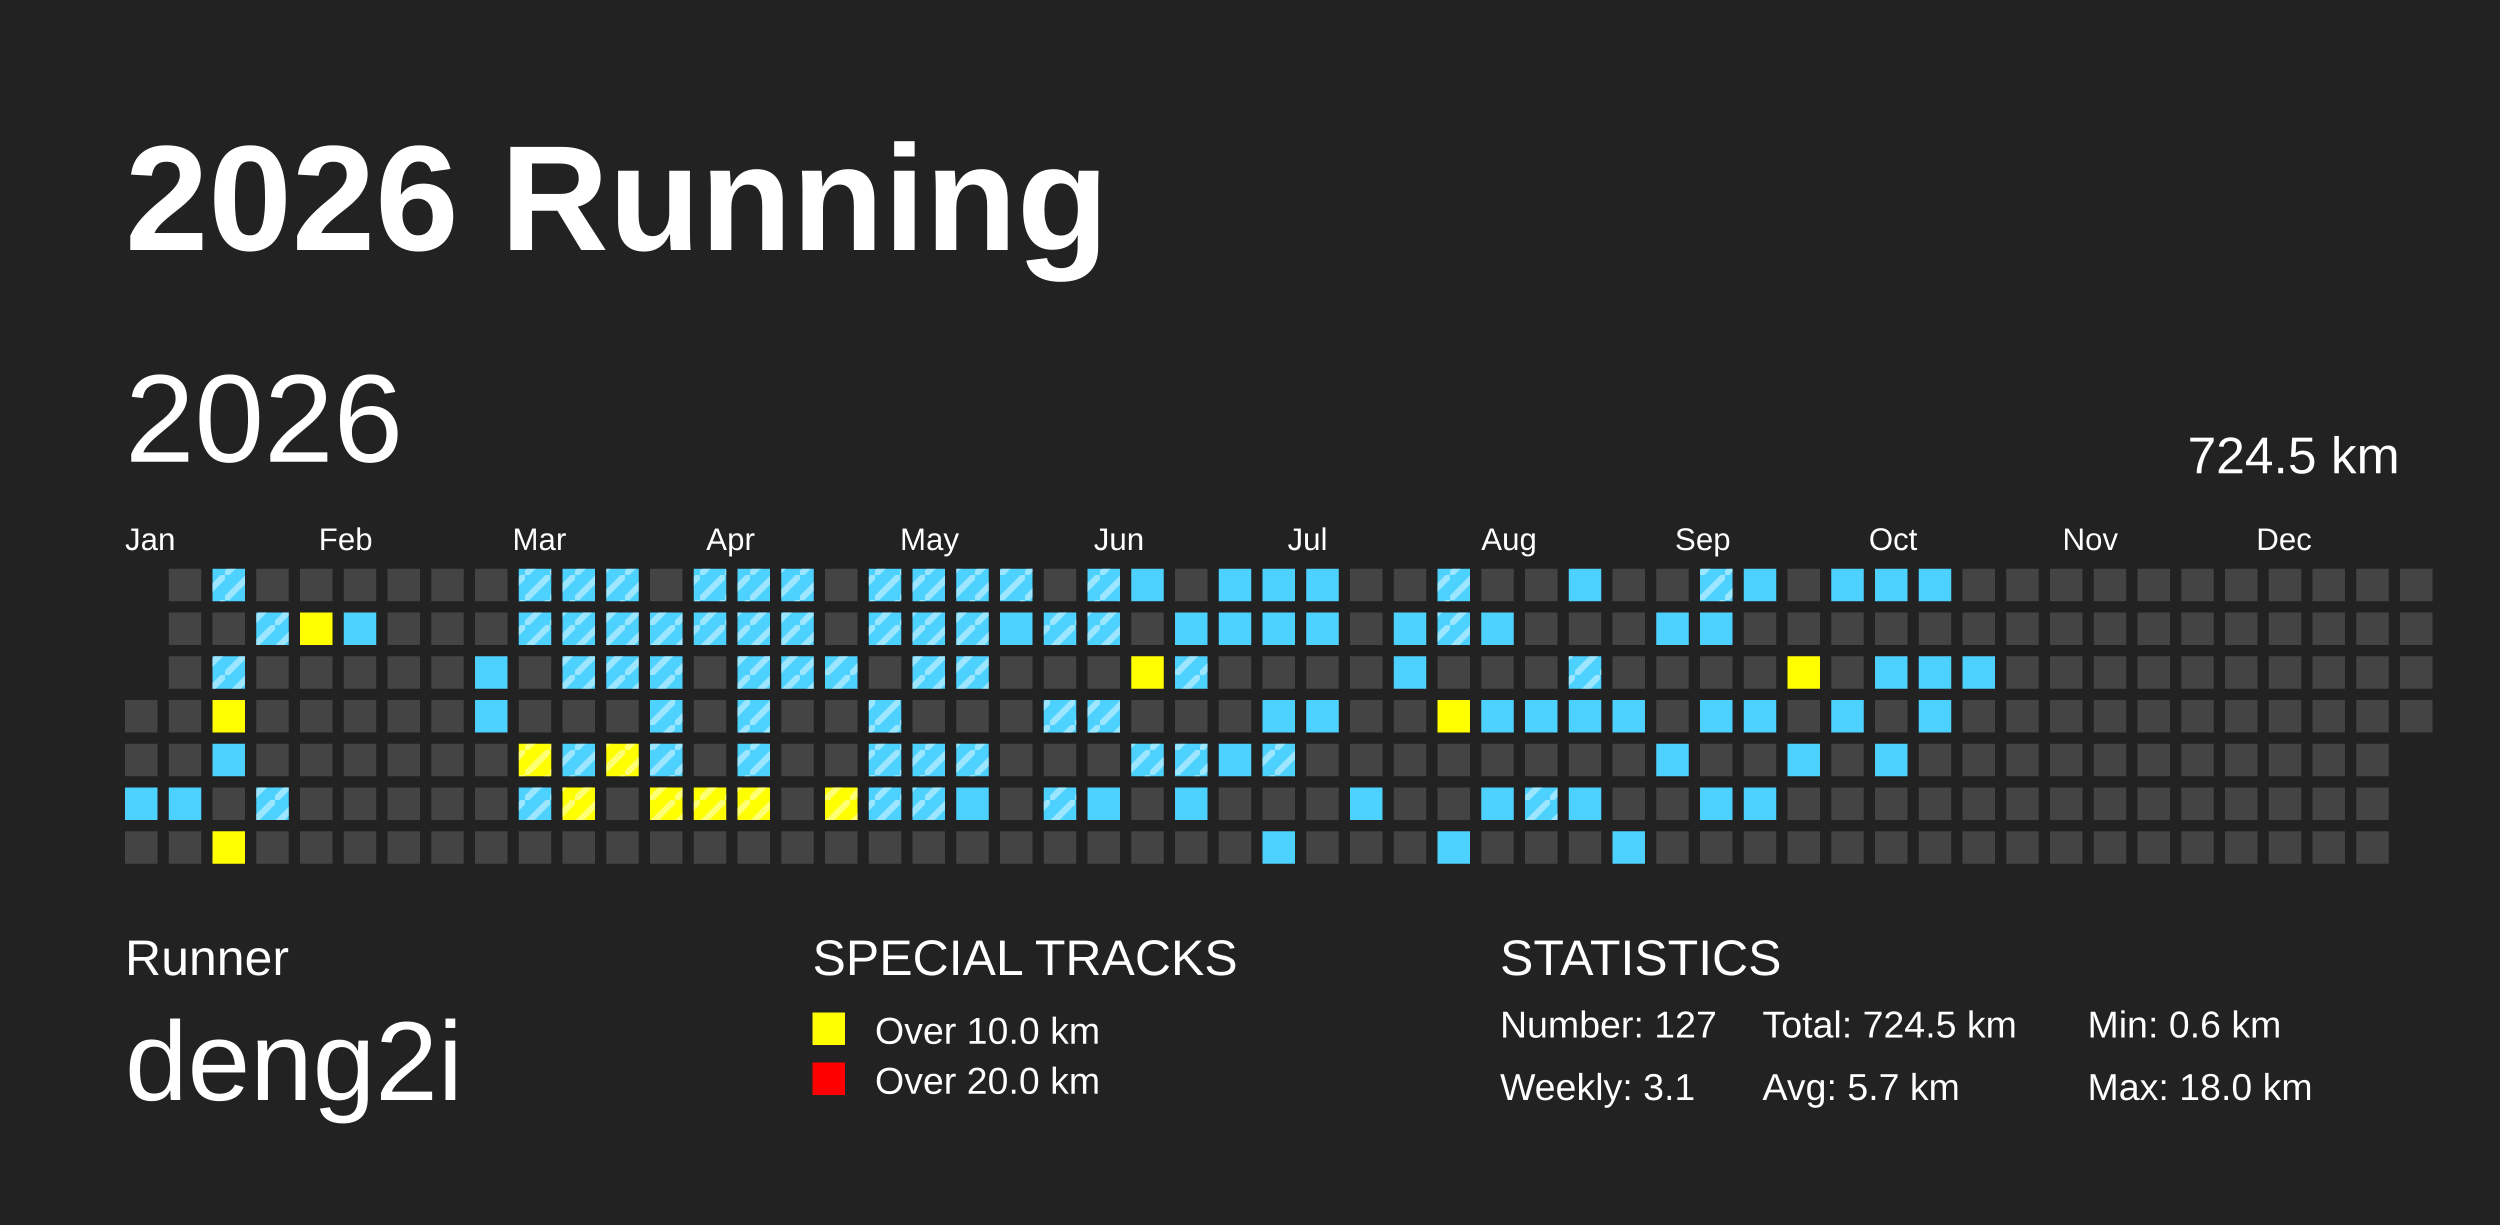
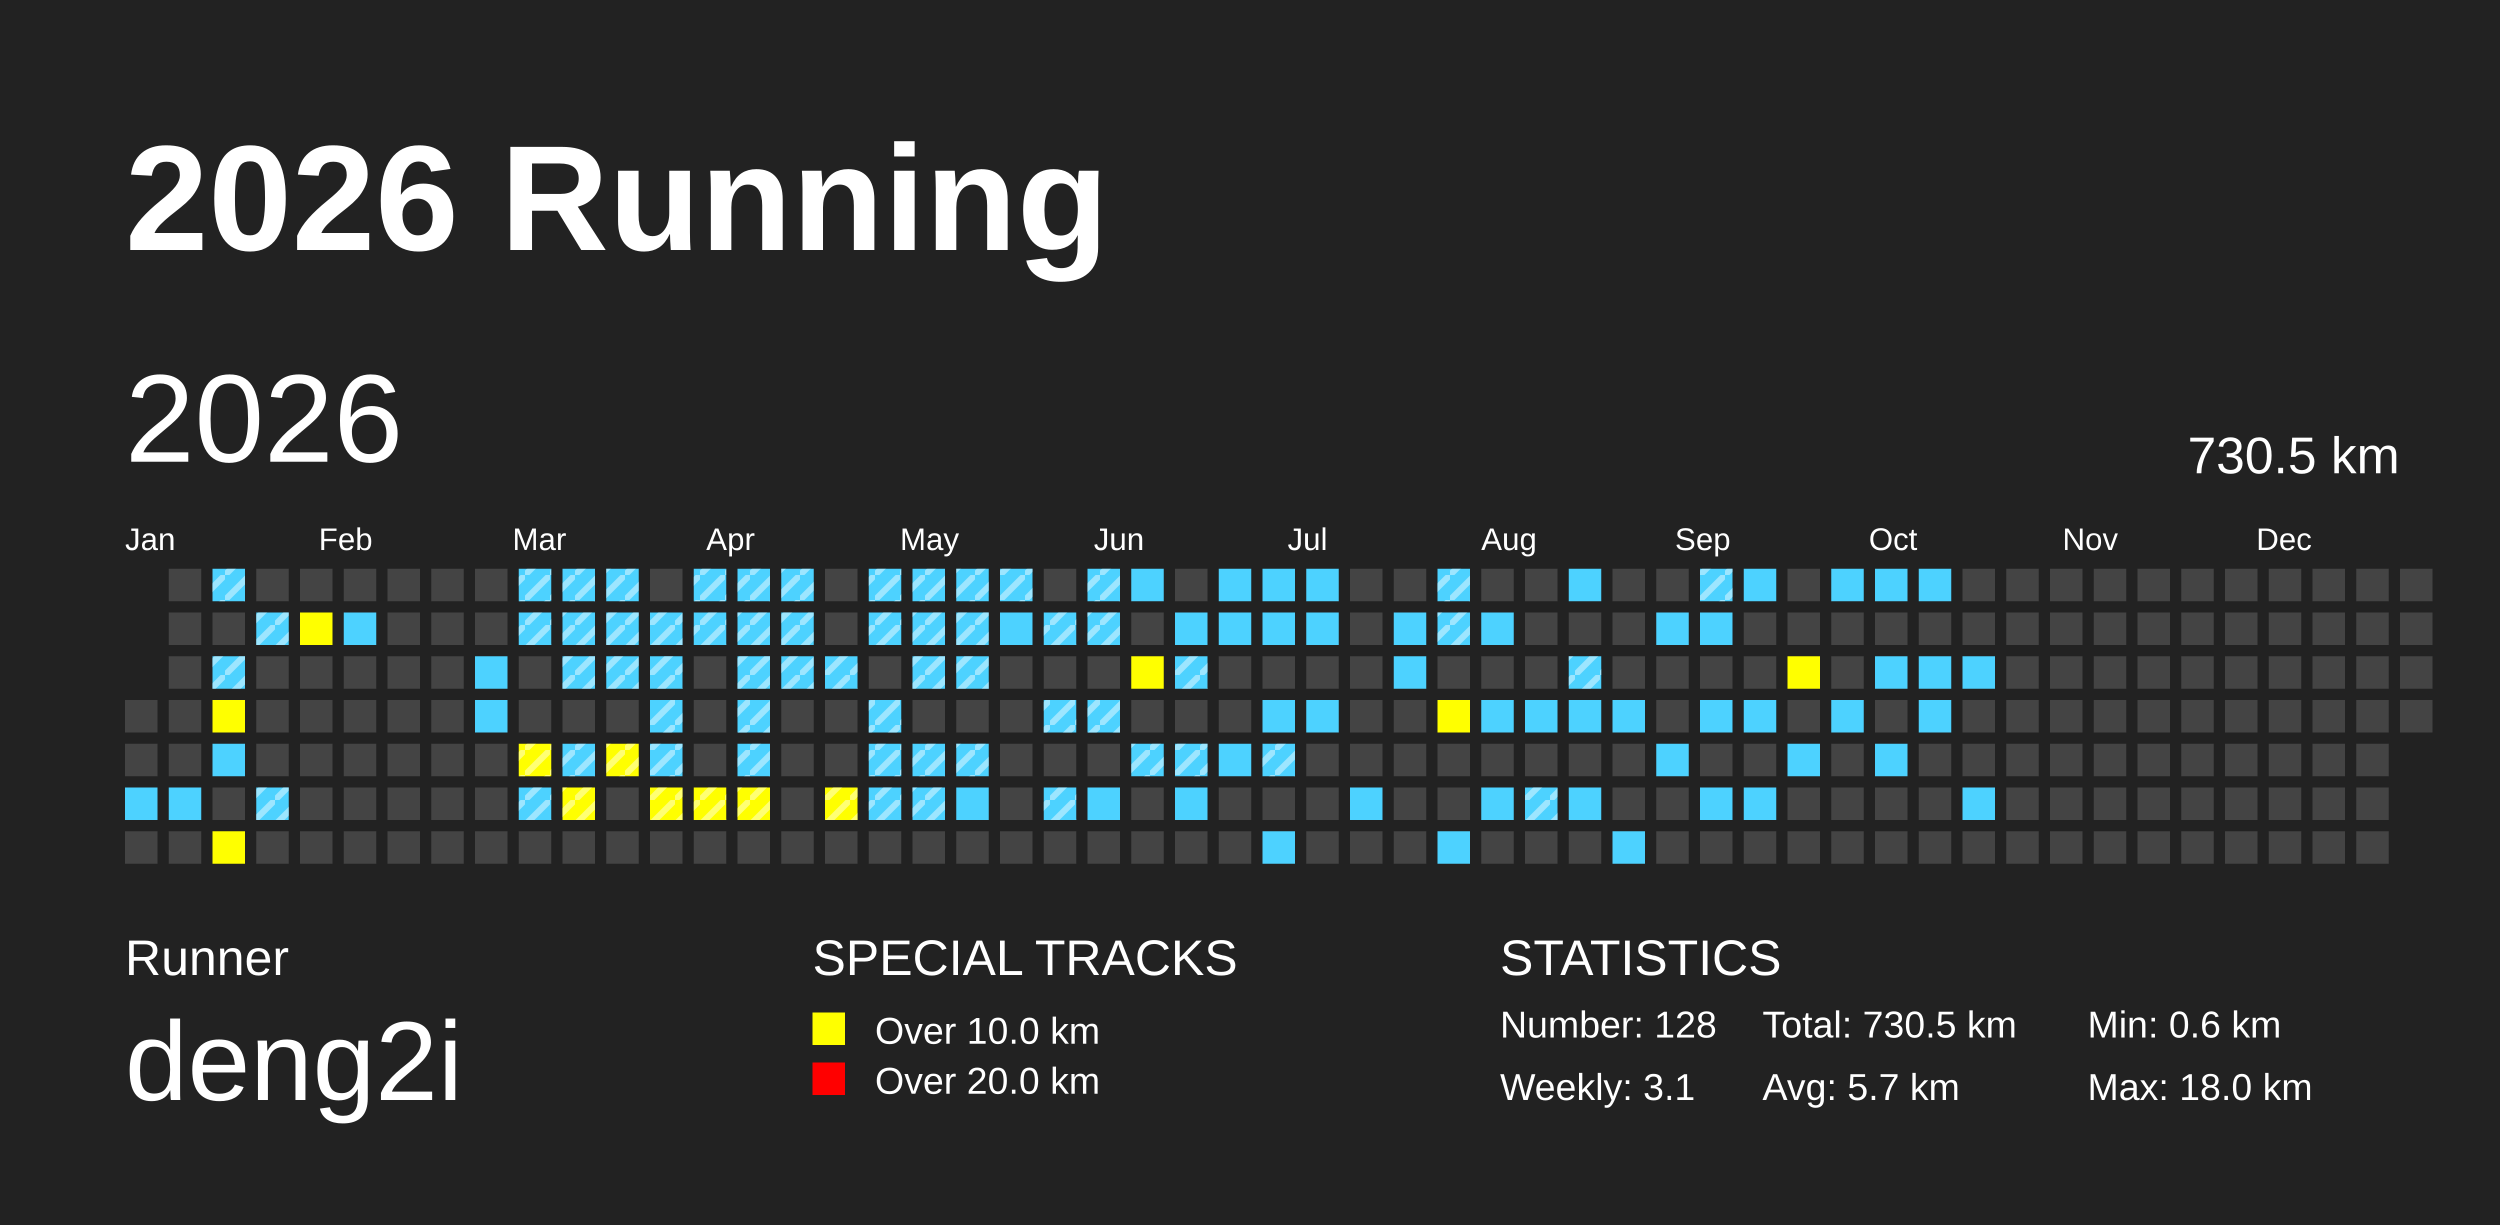
<svg xmlns="http://www.w3.org/2000/svg" baseProfile="full" height="98mm" version="1.1" viewBox="0,0,200,98" width="200mm">
  <defs>
    <pattern height="2" id="indoor-stripe" patternUnits="userSpaceOnUse" width="2">
      <line stroke="white" stroke-opacity="0.45" stroke-width="0.5" x1="0" x2="2" y1="2" y2="0" />
    </pattern>
  </defs>
  <rect fill="#222222" height="98" width="200" x="0" y="0" />
  <text fill="#FFFFFF" style="font-size:12px; font-family:Arial; font-weight:bold;" x="10" y="20">2026 Running</text>
  <text fill="#FFFFFF" style="font-size:4px; font-family:Arial" x="10" y="78">Runner</text>
  <text fill="#FFFFFF" style="font-size:9px; font-family:Arial" x="10" y="88">deng2i</text>
  <text fill="#FFFFFF" style="font-size:4px; font-family:Arial" x="65" y="78">SPECIAL TRACKS</text>
  <rect fill="yellow" height="2.6" width="2.6" x="65" y="81" />
  <text fill="#FFFFFF" style="font-size:3px; font-family:Arial" x="70" y="83.5">Over 10.0 km</text>
  <rect fill="red" height="2.6" width="2.6" x="65" y="85" />
  <text fill="#FFFFFF" style="font-size:3px; font-family:Arial" x="70" y="87.5">Over 20.0 km</text>
  <text fill="#FFFFFF" style="font-size:4px; font-family:Arial" x="120" y="78">STATISTICS</text>
-   <text fill="#FFFFFF" style="font-size:3px; font-family:Arial" x="120" y="83">Number: 127</text>
+   <text fill="#FFFFFF" style="font-size:3px; font-family:Arial" x="120" y="83">Number: 128</text>
  <text fill="#FFFFFF" style="font-size:3px; font-family:Arial" x="120" y="88">Weekly: 3.1</text>
-   <text fill="#FFFFFF" style="font-size:3px; font-family:Arial" x="141" y="83">Total: 724.5 km</text>
+   <text fill="#FFFFFF" style="font-size:3px; font-family:Arial" x="141" y="83">Total: 730.5 km</text>
  <text fill="#FFFFFF" style="font-size:3px; font-family:Arial" x="141" y="88">Avg: 5.7 km</text>
  <text fill="#FFFFFF" style="font-size:3px; font-family:Arial" x="167" y="83">Min: 0.6 km</text>
  <text fill="#FFFFFF" style="font-size:3px; font-family:Arial" x="167" y="88">Max: 18.0 km</text>
  <text dominant-baseline="hanging" fill="#FFFFFF" style="font-size:10.0px; font-family:Arial;" x="10" y="30">2026</text>
-   <text dominant-baseline="hanging" fill="#FFFFFF" style="font-size:4.125px; font-family:Arial;" x="175" y="35">724.5 km</text>
+   <text dominant-baseline="hanging" fill="#FFFFFF" style="font-size:4.125px; font-family:Arial;" x="175" y="35">730.5 km</text>
  <text fill="#FFFFFF" style="font-size:2.5px; font-family:Arial" x="10.0" y="44">Jan</text>
  <text fill="#FFFFFF" style="font-size:2.5px; font-family:Arial" x="25.5" y="44">Feb</text>
  <text fill="#FFFFFF" style="font-size:2.5px; font-family:Arial" x="41.0" y="44">Mar</text>
  <text fill="#FFFFFF" style="font-size:2.5px; font-family:Arial" x="56.5" y="44">Apr</text>
  <text fill="#FFFFFF" style="font-size:2.5px; font-family:Arial" x="72.0" y="44">May</text>
  <text fill="#FFFFFF" style="font-size:2.5px; font-family:Arial" x="87.5" y="44">Jun</text>
  <text fill="#FFFFFF" style="font-size:2.5px; font-family:Arial" x="103.0" y="44">Jul</text>
  <text fill="#FFFFFF" style="font-size:2.5px; font-family:Arial" x="118.5" y="44">Aug</text>
  <text fill="#FFFFFF" style="font-size:2.5px; font-family:Arial" x="134.0" y="44">Sep</text>
  <text fill="#FFFFFF" style="font-size:2.5px; font-family:Arial" x="149.5" y="44">Oct</text>
  <text fill="#FFFFFF" style="font-size:2.5px; font-family:Arial" x="165.0" y="44">Nov</text>
  <text fill="#FFFFFF" style="font-size:2.5px; font-family:Arial" x="180.5" y="44">Dec</text>
  <rect fill="#444444" height="2.6" width="2.6" x="10.0" y="56.0" />
  <rect fill="#444444" height="2.6" width="2.6" x="10.0" y="59.5" />
  <rect fill="#4DD2FF" height="2.6" width="2.6" x="10.0" y="63.0" />
  <rect fill="#444444" height="2.6" width="2.6" x="10.0" y="66.5" />
  <rect fill="#444444" height="2.6" width="2.6" x="13.5" y="45.5" />
  <rect fill="#444444" height="2.6" width="2.6" x="13.5" y="49.0" />
  <rect fill="#444444" height="2.6" width="2.6" x="13.5" y="52.5" />
  <rect fill="#444444" height="2.6" width="2.6" x="13.5" y="56.0" />
  <rect fill="#444444" height="2.6" width="2.6" x="13.5" y="59.5" />
  <rect fill="#4DD2FF" height="2.6" width="2.6" x="13.5" y="63.0" />
  <rect fill="#444444" height="2.6" width="2.6" x="13.5" y="66.5" />
  <rect fill="#4DD2FF" height="2.6" width="2.6" x="17.0" y="45.5" />
  <rect fill="url(#indoor-stripe)" height="2.6" style="pointer-events: none;" width="2.6" x="17.0" y="45.5" />
  <rect fill="#444444" height="2.6" width="2.6" x="17.0" y="49.0" />
  <rect fill="#4DD2FF" height="2.6" width="2.6" x="17.0" y="52.5" />
  <rect fill="url(#indoor-stripe)" height="2.6" style="pointer-events: none;" width="2.6" x="17.0" y="52.5" />
  <rect fill="yellow" height="2.6" width="2.6" x="17.0" y="56.0" />
  <rect fill="#4DD2FF" height="2.6" width="2.6" x="17.0" y="59.5" />
  <rect fill="#444444" height="2.6" width="2.6" x="17.0" y="63.0" />
  <rect fill="yellow" height="2.6" width="2.6" x="17.0" y="66.5" />
  <rect fill="#444444" height="2.6" width="2.6" x="20.5" y="45.5" />
  <rect fill="#4DD2FF" height="2.6" width="2.6" x="20.5" y="49.0" />
  <rect fill="url(#indoor-stripe)" height="2.6" style="pointer-events: none;" width="2.6" x="20.5" y="49.0" />
  <rect fill="#444444" height="2.6" width="2.6" x="20.5" y="52.5" />
  <rect fill="#444444" height="2.6" width="2.6" x="20.5" y="56.0" />
  <rect fill="#444444" height="2.6" width="2.6" x="20.5" y="59.5" />
  <rect fill="#4DD2FF" height="2.6" width="2.6" x="20.5" y="63.0" />
  <rect fill="url(#indoor-stripe)" height="2.6" style="pointer-events: none;" width="2.6" x="20.5" y="63.0" />
  <rect fill="#444444" height="2.6" width="2.6" x="20.5" y="66.5" />
  <rect fill="#444444" height="2.6" width="2.6" x="24.0" y="45.5" />
  <rect fill="yellow" height="2.6" width="2.6" x="24.0" y="49.0" />
  <rect fill="#444444" height="2.6" width="2.6" x="24.0" y="52.5" />
  <rect fill="#444444" height="2.6" width="2.6" x="24.0" y="56.0" />
  <rect fill="#444444" height="2.6" width="2.6" x="24.0" y="59.5" />
  <rect fill="#444444" height="2.6" width="2.6" x="24.0" y="63.0" />
  <rect fill="#444444" height="2.6" width="2.6" x="24.0" y="66.5" />
  <rect fill="#444444" height="2.6" width="2.6" x="27.5" y="45.5" />
  <rect fill="#4DD2FF" height="2.6" width="2.6" x="27.5" y="49.0" />
  <rect fill="#444444" height="2.6" width="2.6" x="27.5" y="52.5" />
  <rect fill="#444444" height="2.6" width="2.6" x="27.5" y="56.0" />
  <rect fill="#444444" height="2.6" width="2.6" x="27.5" y="59.5" />
  <rect fill="#444444" height="2.6" width="2.6" x="27.5" y="63.0" />
  <rect fill="#444444" height="2.6" width="2.6" x="27.5" y="66.5" />
  <rect fill="#444444" height="2.6" width="2.6" x="31.0" y="45.5" />
  <rect fill="#444444" height="2.6" width="2.6" x="31.0" y="49.0" />
  <rect fill="#444444" height="2.6" width="2.6" x="31.0" y="52.5" />
  <rect fill="#444444" height="2.6" width="2.6" x="31.0" y="56.0" />
  <rect fill="#444444" height="2.6" width="2.6" x="31.0" y="59.5" />
  <rect fill="#444444" height="2.6" width="2.6" x="31.0" y="63.0" />
  <rect fill="#444444" height="2.6" width="2.6" x="31.0" y="66.5" />
  <rect fill="#444444" height="2.6" width="2.6" x="34.5" y="45.5" />
  <rect fill="#444444" height="2.6" width="2.6" x="34.5" y="49.0" />
  <rect fill="#444444" height="2.6" width="2.6" x="34.5" y="52.5" />
  <rect fill="#444444" height="2.6" width="2.6" x="34.5" y="56.0" />
  <rect fill="#444444" height="2.6" width="2.6" x="34.5" y="59.5" />
  <rect fill="#444444" height="2.6" width="2.6" x="34.5" y="63.0" />
  <rect fill="#444444" height="2.6" width="2.6" x="34.5" y="66.5" />
  <rect fill="#444444" height="2.6" width="2.6" x="38.0" y="45.5" />
  <rect fill="#444444" height="2.6" width="2.6" x="38.0" y="49.0" />
  <rect fill="#4DD2FF" height="2.6" width="2.6" x="38.0" y="52.5" />
  <rect fill="#4DD2FF" height="2.6" width="2.6" x="38.0" y="56.0" />
  <rect fill="#444444" height="2.6" width="2.6" x="38.0" y="59.5" />
  <rect fill="#444444" height="2.6" width="2.6" x="38.0" y="63.0" />
  <rect fill="#444444" height="2.6" width="2.6" x="38.0" y="66.5" />
  <rect fill="#4DD2FF" height="2.6" width="2.6" x="41.5" y="45.5" />
  <rect fill="url(#indoor-stripe)" height="2.6" style="pointer-events: none;" width="2.6" x="41.5" y="45.5" />
  <rect fill="#4DD2FF" height="2.6" width="2.6" x="41.5" y="49.0" />
  <rect fill="url(#indoor-stripe)" height="2.6" style="pointer-events: none;" width="2.6" x="41.5" y="49.0" />
  <rect fill="#444444" height="2.6" width="2.6" x="41.5" y="52.5" />
  <rect fill="#444444" height="2.6" width="2.6" x="41.5" y="56.0" />
  <rect fill="yellow" height="2.6" width="2.6" x="41.5" y="59.5" />
  <rect fill="url(#indoor-stripe)" height="2.6" style="pointer-events: none;" width="2.6" x="41.5" y="59.5" />
  <rect fill="#4DD2FF" height="2.6" width="2.6" x="41.5" y="63.0" />
  <rect fill="url(#indoor-stripe)" height="2.6" style="pointer-events: none;" width="2.6" x="41.5" y="63.0" />
  <rect fill="#444444" height="2.6" width="2.6" x="41.5" y="66.5" />
  <rect fill="#4DD2FF" height="2.6" width="2.6" x="45.0" y="45.5" />
  <rect fill="url(#indoor-stripe)" height="2.6" style="pointer-events: none;" width="2.6" x="45.0" y="45.5" />
  <rect fill="#4DD2FF" height="2.6" width="2.6" x="45.0" y="49.0" />
  <rect fill="url(#indoor-stripe)" height="2.6" style="pointer-events: none;" width="2.6" x="45.0" y="49.0" />
  <rect fill="#4DD2FF" height="2.6" width="2.6" x="45.0" y="52.5" />
  <rect fill="url(#indoor-stripe)" height="2.6" style="pointer-events: none;" width="2.6" x="45.0" y="52.5" />
  <rect fill="#444444" height="2.6" width="2.6" x="45.0" y="56.0" />
  <rect fill="#4DD2FF" height="2.6" width="2.6" x="45.0" y="59.5" />
  <rect fill="url(#indoor-stripe)" height="2.6" style="pointer-events: none;" width="2.6" x="45.0" y="59.5" />
  <rect fill="yellow" height="2.6" width="2.6" x="45.0" y="63.0" />
  <rect fill="url(#indoor-stripe)" height="2.6" style="pointer-events: none;" width="2.6" x="45.0" y="63.0" />
  <rect fill="#444444" height="2.6" width="2.6" x="45.0" y="66.5" />
  <rect fill="#4DD2FF" height="2.6" width="2.6" x="48.5" y="45.5" />
  <rect fill="url(#indoor-stripe)" height="2.6" style="pointer-events: none;" width="2.6" x="48.5" y="45.5" />
  <rect fill="#4DD2FF" height="2.6" width="2.6" x="48.5" y="49.0" />
  <rect fill="url(#indoor-stripe)" height="2.6" style="pointer-events: none;" width="2.6" x="48.5" y="49.0" />
  <rect fill="#4DD2FF" height="2.6" width="2.6" x="48.5" y="52.5" />
  <rect fill="url(#indoor-stripe)" height="2.6" style="pointer-events: none;" width="2.6" x="48.5" y="52.5" />
  <rect fill="#444444" height="2.6" width="2.6" x="48.5" y="56.0" />
  <rect fill="yellow" height="2.6" width="2.6" x="48.5" y="59.5" />
  <rect fill="url(#indoor-stripe)" height="2.6" style="pointer-events: none;" width="2.6" x="48.5" y="59.5" />
  <rect fill="#444444" height="2.6" width="2.6" x="48.5" y="63.0" />
  <rect fill="#444444" height="2.6" width="2.6" x="48.5" y="66.5" />
  <rect fill="#444444" height="2.6" width="2.6" x="52.0" y="45.5" />
  <rect fill="#4DD2FF" height="2.6" width="2.6" x="52.0" y="49.0" />
  <rect fill="url(#indoor-stripe)" height="2.6" style="pointer-events: none;" width="2.6" x="52.0" y="49.0" />
  <rect fill="#4DD2FF" height="2.6" width="2.6" x="52.0" y="52.5" />
  <rect fill="url(#indoor-stripe)" height="2.6" style="pointer-events: none;" width="2.6" x="52.0" y="52.5" />
  <rect fill="#4DD2FF" height="2.6" width="2.6" x="52.0" y="56.0" />
  <rect fill="url(#indoor-stripe)" height="2.6" style="pointer-events: none;" width="2.6" x="52.0" y="56.0" />
  <rect fill="#4DD2FF" height="2.6" width="2.6" x="52.0" y="59.5" />
  <rect fill="url(#indoor-stripe)" height="2.6" style="pointer-events: none;" width="2.6" x="52.0" y="59.5" />
  <rect fill="yellow" height="2.6" width="2.6" x="52.0" y="63.0" />
  <rect fill="url(#indoor-stripe)" height="2.6" style="pointer-events: none;" width="2.6" x="52.0" y="63.0" />
  <rect fill="#444444" height="2.6" width="2.6" x="52.0" y="66.5" />
  <rect fill="#4DD2FF" height="2.6" width="2.6" x="55.5" y="45.5" />
  <rect fill="url(#indoor-stripe)" height="2.6" style="pointer-events: none;" width="2.6" x="55.5" y="45.5" />
  <rect fill="#4DD2FF" height="2.6" width="2.6" x="55.5" y="49.0" />
  <rect fill="url(#indoor-stripe)" height="2.6" style="pointer-events: none;" width="2.6" x="55.5" y="49.0" />
  <rect fill="#444444" height="2.6" width="2.6" x="55.5" y="52.5" />
  <rect fill="#444444" height="2.6" width="2.6" x="55.5" y="56.0" />
  <rect fill="#444444" height="2.6" width="2.6" x="55.5" y="59.5" />
  <rect fill="yellow" height="2.6" width="2.6" x="55.5" y="63.0" />
  <rect fill="url(#indoor-stripe)" height="2.6" style="pointer-events: none;" width="2.6" x="55.5" y="63.0" />
  <rect fill="#444444" height="2.6" width="2.6" x="55.5" y="66.5" />
  <rect fill="#4DD2FF" height="2.6" width="2.6" x="59.0" y="45.5" />
  <rect fill="url(#indoor-stripe)" height="2.6" style="pointer-events: none;" width="2.6" x="59.0" y="45.5" />
  <rect fill="#4DD2FF" height="2.6" width="2.6" x="59.0" y="49.0" />
  <rect fill="url(#indoor-stripe)" height="2.6" style="pointer-events: none;" width="2.6" x="59.0" y="49.0" />
  <rect fill="#4DD2FF" height="2.6" width="2.6" x="59.0" y="52.5" />
  <rect fill="url(#indoor-stripe)" height="2.6" style="pointer-events: none;" width="2.6" x="59.0" y="52.5" />
  <rect fill="#4DD2FF" height="2.6" width="2.6" x="59.0" y="56.0" />
  <rect fill="url(#indoor-stripe)" height="2.6" style="pointer-events: none;" width="2.6" x="59.0" y="56.0" />
  <rect fill="#4DD2FF" height="2.6" width="2.6" x="59.0" y="59.5" />
  <rect fill="url(#indoor-stripe)" height="2.6" style="pointer-events: none;" width="2.6" x="59.0" y="59.5" />
  <rect fill="yellow" height="2.6" width="2.6" x="59.0" y="63.0" />
  <rect fill="url(#indoor-stripe)" height="2.6" style="pointer-events: none;" width="2.6" x="59.0" y="63.0" />
  <rect fill="#444444" height="2.6" width="2.6" x="59.0" y="66.5" />
  <rect fill="#4DD2FF" height="2.6" width="2.6" x="62.5" y="45.5" />
  <rect fill="url(#indoor-stripe)" height="2.6" style="pointer-events: none;" width="2.6" x="62.5" y="45.5" />
  <rect fill="#4DD2FF" height="2.6" width="2.6" x="62.5" y="49.0" />
  <rect fill="url(#indoor-stripe)" height="2.6" style="pointer-events: none;" width="2.6" x="62.5" y="49.0" />
  <rect fill="#4DD2FF" height="2.6" width="2.6" x="62.5" y="52.5" />
  <rect fill="url(#indoor-stripe)" height="2.6" style="pointer-events: none;" width="2.6" x="62.5" y="52.5" />
  <rect fill="#444444" height="2.6" width="2.6" x="62.5" y="56.0" />
  <rect fill="#444444" height="2.6" width="2.6" x="62.5" y="59.5" />
  <rect fill="#444444" height="2.6" width="2.6" x="62.5" y="63.0" />
  <rect fill="#444444" height="2.6" width="2.6" x="62.5" y="66.5" />
  <rect fill="#444444" height="2.6" width="2.6" x="66.0" y="45.5" />
  <rect fill="#444444" height="2.6" width="2.6" x="66.0" y="49.0" />
  <rect fill="#4DD2FF" height="2.6" width="2.6" x="66.0" y="52.5" />
  <rect fill="url(#indoor-stripe)" height="2.6" style="pointer-events: none;" width="2.6" x="66.0" y="52.5" />
  <rect fill="#444444" height="2.6" width="2.6" x="66.0" y="56.0" />
  <rect fill="#444444" height="2.6" width="2.6" x="66.0" y="59.5" />
  <rect fill="yellow" height="2.6" width="2.6" x="66.0" y="63.0" />
  <rect fill="url(#indoor-stripe)" height="2.6" style="pointer-events: none;" width="2.6" x="66.0" y="63.0" />
  <rect fill="#444444" height="2.6" width="2.6" x="66.0" y="66.5" />
  <rect fill="#4DD2FF" height="2.6" width="2.6" x="69.5" y="45.5" />
  <rect fill="url(#indoor-stripe)" height="2.6" style="pointer-events: none;" width="2.6" x="69.5" y="45.5" />
  <rect fill="#4DD2FF" height="2.6" width="2.6" x="69.5" y="49.0" />
  <rect fill="url(#indoor-stripe)" height="2.6" style="pointer-events: none;" width="2.6" x="69.5" y="49.0" />
  <rect fill="#444444" height="2.6" width="2.6" x="69.5" y="52.5" />
  <rect fill="#4DD2FF" height="2.6" width="2.6" x="69.5" y="56.0" />
  <rect fill="url(#indoor-stripe)" height="2.6" style="pointer-events: none;" width="2.6" x="69.5" y="56.0" />
  <rect fill="#4DD2FF" height="2.6" width="2.6" x="69.5" y="59.5" />
  <rect fill="url(#indoor-stripe)" height="2.6" style="pointer-events: none;" width="2.6" x="69.5" y="59.5" />
  <rect fill="#4DD2FF" height="2.6" width="2.6" x="69.5" y="63.0" />
  <rect fill="url(#indoor-stripe)" height="2.6" style="pointer-events: none;" width="2.6" x="69.5" y="63.0" />
  <rect fill="#444444" height="2.6" width="2.6" x="69.5" y="66.5" />
  <rect fill="#4DD2FF" height="2.6" width="2.6" x="73.0" y="45.5" />
  <rect fill="url(#indoor-stripe)" height="2.6" style="pointer-events: none;" width="2.6" x="73.0" y="45.5" />
  <rect fill="#4DD2FF" height="2.6" width="2.6" x="73.0" y="49.0" />
  <rect fill="url(#indoor-stripe)" height="2.6" style="pointer-events: none;" width="2.6" x="73.0" y="49.0" />
  <rect fill="#4DD2FF" height="2.6" width="2.6" x="73.0" y="52.5" />
  <rect fill="url(#indoor-stripe)" height="2.6" style="pointer-events: none;" width="2.6" x="73.0" y="52.5" />
  <rect fill="#444444" height="2.6" width="2.6" x="73.0" y="56.0" />
  <rect fill="#4DD2FF" height="2.6" width="2.6" x="73.0" y="59.5" />
  <rect fill="url(#indoor-stripe)" height="2.6" style="pointer-events: none;" width="2.6" x="73.0" y="59.5" />
  <rect fill="#4DD2FF" height="2.6" width="2.6" x="73.0" y="63.0" />
  <rect fill="url(#indoor-stripe)" height="2.6" style="pointer-events: none;" width="2.6" x="73.0" y="63.0" />
  <rect fill="#444444" height="2.6" width="2.6" x="73.0" y="66.5" />
  <rect fill="#4DD2FF" height="2.6" width="2.6" x="76.5" y="45.5" />
  <rect fill="url(#indoor-stripe)" height="2.6" style="pointer-events: none;" width="2.6" x="76.5" y="45.5" />
  <rect fill="#4DD2FF" height="2.6" width="2.6" x="76.5" y="49.0" />
  <rect fill="url(#indoor-stripe)" height="2.6" style="pointer-events: none;" width="2.6" x="76.5" y="49.0" />
  <rect fill="#4DD2FF" height="2.6" width="2.6" x="76.5" y="52.5" />
  <rect fill="url(#indoor-stripe)" height="2.6" style="pointer-events: none;" width="2.6" x="76.5" y="52.5" />
  <rect fill="#444444" height="2.6" width="2.6" x="76.5" y="56.0" />
  <rect fill="#4DD2FF" height="2.6" width="2.6" x="76.5" y="59.5" />
  <rect fill="url(#indoor-stripe)" height="2.6" style="pointer-events: none;" width="2.6" x="76.5" y="59.5" />
  <rect fill="#4DD2FF" height="2.6" width="2.6" x="76.5" y="63.0" />
  <rect fill="#444444" height="2.6" width="2.6" x="76.5" y="66.5" />
  <rect fill="#4DD2FF" height="2.6" width="2.6" x="80.0" y="45.5" />
  <rect fill="url(#indoor-stripe)" height="2.6" style="pointer-events: none;" width="2.6" x="80.0" y="45.5" />
  <rect fill="#4DD2FF" height="2.6" width="2.6" x="80.0" y="49.0" />
  <rect fill="#444444" height="2.6" width="2.6" x="80.0" y="52.5" />
  <rect fill="#444444" height="2.6" width="2.6" x="80.0" y="56.0" />
  <rect fill="#444444" height="2.6" width="2.6" x="80.0" y="59.5" />
  <rect fill="#444444" height="2.6" width="2.6" x="80.0" y="63.0" />
  <rect fill="#444444" height="2.6" width="2.6" x="80.0" y="66.5" />
  <rect fill="#444444" height="2.6" width="2.6" x="83.5" y="45.5" />
  <rect fill="#4DD2FF" height="2.6" width="2.6" x="83.5" y="49.0" />
  <rect fill="url(#indoor-stripe)" height="2.6" style="pointer-events: none;" width="2.6" x="83.5" y="49.0" />
  <rect fill="#444444" height="2.6" width="2.6" x="83.5" y="52.5" />
  <rect fill="#4DD2FF" height="2.6" width="2.6" x="83.5" y="56.0" />
  <rect fill="url(#indoor-stripe)" height="2.6" style="pointer-events: none;" width="2.6" x="83.5" y="56.0" />
  <rect fill="#444444" height="2.6" width="2.6" x="83.5" y="59.5" />
  <rect fill="#4DD2FF" height="2.6" width="2.6" x="83.5" y="63.0" />
  <rect fill="url(#indoor-stripe)" height="2.6" style="pointer-events: none;" width="2.6" x="83.5" y="63.0" />
  <rect fill="#444444" height="2.6" width="2.6" x="83.5" y="66.5" />
  <rect fill="#4DD2FF" height="2.6" width="2.6" x="87.0" y="45.5" />
  <rect fill="url(#indoor-stripe)" height="2.6" style="pointer-events: none;" width="2.6" x="87.0" y="45.5" />
  <rect fill="#4DD2FF" height="2.6" width="2.6" x="87.0" y="49.0" />
  <rect fill="url(#indoor-stripe)" height="2.6" style="pointer-events: none;" width="2.6" x="87.0" y="49.0" />
  <rect fill="#444444" height="2.6" width="2.6" x="87.0" y="52.5" />
  <rect fill="#4DD2FF" height="2.6" width="2.6" x="87.0" y="56.0" />
  <rect fill="url(#indoor-stripe)" height="2.6" style="pointer-events: none;" width="2.6" x="87.0" y="56.0" />
  <rect fill="#444444" height="2.6" width="2.6" x="87.0" y="59.5" />
  <rect fill="#4DD2FF" height="2.6" width="2.6" x="87.0" y="63.0" />
  <rect fill="#444444" height="2.6" width="2.6" x="87.0" y="66.5" />
  <rect fill="#4DD2FF" height="2.6" width="2.6" x="90.5" y="45.5" />
  <rect fill="#444444" height="2.6" width="2.6" x="90.5" y="49.0" />
  <rect fill="yellow" height="2.6" width="2.6" x="90.5" y="52.5" />
  <rect fill="#444444" height="2.6" width="2.6" x="90.5" y="56.0" />
  <rect fill="#4DD2FF" height="2.6" width="2.6" x="90.5" y="59.5" />
  <rect fill="url(#indoor-stripe)" height="2.6" style="pointer-events: none;" width="2.6" x="90.5" y="59.5" />
  <rect fill="#444444" height="2.6" width="2.6" x="90.5" y="63.0" />
  <rect fill="#444444" height="2.6" width="2.6" x="90.5" y="66.5" />
  <rect fill="#444444" height="2.6" width="2.6" x="94.0" y="45.5" />
  <rect fill="#4DD2FF" height="2.6" width="2.6" x="94.0" y="49.0" />
  <rect fill="#4DD2FF" height="2.6" width="2.6" x="94.0" y="52.5" />
  <rect fill="url(#indoor-stripe)" height="2.6" style="pointer-events: none;" width="2.6" x="94.0" y="52.5" />
  <rect fill="#444444" height="2.6" width="2.6" x="94.0" y="56.0" />
  <rect fill="#4DD2FF" height="2.6" width="2.6" x="94.0" y="59.5" />
  <rect fill="url(#indoor-stripe)" height="2.6" style="pointer-events: none;" width="2.6" x="94.0" y="59.5" />
  <rect fill="#4DD2FF" height="2.6" width="2.6" x="94.0" y="63.0" />
  <rect fill="#444444" height="2.6" width="2.6" x="94.0" y="66.5" />
  <rect fill="#4DD2FF" height="2.6" width="2.6" x="97.5" y="45.5" />
  <rect fill="#4DD2FF" height="2.6" width="2.6" x="97.5" y="49.0" />
  <rect fill="#444444" height="2.6" width="2.6" x="97.5" y="52.5" />
  <rect fill="#444444" height="2.6" width="2.6" x="97.5" y="56.0" />
  <rect fill="#4DD2FF" height="2.6" width="2.6" x="97.5" y="59.5" />
  <rect fill="#444444" height="2.6" width="2.6" x="97.5" y="63.0" />
  <rect fill="#444444" height="2.6" width="2.6" x="97.5" y="66.5" />
  <rect fill="#4DD2FF" height="2.6" width="2.6" x="101.0" y="45.5" />
  <rect fill="#4DD2FF" height="2.6" width="2.6" x="101.0" y="49.0" />
  <rect fill="#444444" height="2.6" width="2.6" x="101.0" y="52.5" />
  <rect fill="#4DD2FF" height="2.6" width="2.6" x="101.0" y="56.0" />
  <rect fill="#4DD2FF" height="2.6" width="2.6" x="101.0" y="59.5" />
  <rect fill="url(#indoor-stripe)" height="2.6" style="pointer-events: none;" width="2.6" x="101.0" y="59.5" />
  <rect fill="#444444" height="2.6" width="2.6" x="101.0" y="63.0" />
  <rect fill="#4DD2FF" height="2.6" width="2.6" x="101.0" y="66.5" />
  <rect fill="#4DD2FF" height="2.6" width="2.6" x="104.5" y="45.5" />
  <rect fill="#4DD2FF" height="2.6" width="2.6" x="104.5" y="49.0" />
  <rect fill="#444444" height="2.6" width="2.6" x="104.5" y="52.5" />
  <rect fill="#4DD2FF" height="2.6" width="2.6" x="104.5" y="56.0" />
  <rect fill="#444444" height="2.6" width="2.6" x="104.5" y="59.5" />
  <rect fill="#444444" height="2.6" width="2.6" x="104.5" y="63.0" />
  <rect fill="#444444" height="2.6" width="2.6" x="104.5" y="66.5" />
  <rect fill="#444444" height="2.6" width="2.6" x="108.0" y="45.5" />
  <rect fill="#444444" height="2.6" width="2.6" x="108.0" y="49.0" />
  <rect fill="#444444" height="2.6" width="2.6" x="108.0" y="52.5" />
  <rect fill="#444444" height="2.6" width="2.6" x="108.0" y="56.0" />
  <rect fill="#444444" height="2.6" width="2.6" x="108.0" y="59.5" />
  <rect fill="#4DD2FF" height="2.6" width="2.6" x="108.0" y="63.0" />
  <rect fill="#444444" height="2.6" width="2.6" x="108.0" y="66.5" />
  <rect fill="#444444" height="2.6" width="2.6" x="111.5" y="45.5" />
  <rect fill="#4DD2FF" height="2.6" width="2.6" x="111.5" y="49.0" />
  <rect fill="#4DD2FF" height="2.6" width="2.6" x="111.5" y="52.5" />
  <rect fill="#444444" height="2.6" width="2.6" x="111.5" y="56.0" />
  <rect fill="#444444" height="2.6" width="2.6" x="111.5" y="59.5" />
  <rect fill="#444444" height="2.6" width="2.6" x="111.5" y="63.0" />
  <rect fill="#444444" height="2.6" width="2.6" x="111.5" y="66.5" />
  <rect fill="#4DD2FF" height="2.6" width="2.6" x="115.0" y="45.5" />
  <rect fill="url(#indoor-stripe)" height="2.6" style="pointer-events: none;" width="2.6" x="115.0" y="45.5" />
  <rect fill="#4DD2FF" height="2.6" width="2.6" x="115.0" y="49.0" />
  <rect fill="url(#indoor-stripe)" height="2.6" style="pointer-events: none;" width="2.6" x="115.0" y="49.0" />
  <rect fill="#444444" height="2.6" width="2.6" x="115.0" y="52.5" />
  <rect fill="yellow" height="2.6" width="2.6" x="115.0" y="56.0" />
  <rect fill="#444444" height="2.6" width="2.6" x="115.0" y="59.5" />
  <rect fill="#444444" height="2.6" width="2.6" x="115.0" y="63.0" />
  <rect fill="#4DD2FF" height="2.6" width="2.6" x="115.0" y="66.5" />
  <rect fill="#444444" height="2.6" width="2.6" x="118.5" y="45.5" />
  <rect fill="#4DD2FF" height="2.6" width="2.6" x="118.5" y="49.0" />
  <rect fill="#444444" height="2.6" width="2.6" x="118.5" y="52.5" />
  <rect fill="#4DD2FF" height="2.6" width="2.6" x="118.5" y="56.0" />
  <rect fill="#444444" height="2.6" width="2.6" x="118.5" y="59.5" />
  <rect fill="#4DD2FF" height="2.6" width="2.6" x="118.5" y="63.0" />
  <rect fill="#444444" height="2.6" width="2.6" x="118.5" y="66.5" />
  <rect fill="#444444" height="2.6" width="2.6" x="122.0" y="45.5" />
  <rect fill="#444444" height="2.6" width="2.6" x="122.0" y="49.0" />
  <rect fill="#444444" height="2.6" width="2.6" x="122.0" y="52.5" />
  <rect fill="#4DD2FF" height="2.6" width="2.6" x="122.0" y="56.0" />
  <rect fill="#444444" height="2.6" width="2.6" x="122.0" y="59.5" />
  <rect fill="#4DD2FF" height="2.6" width="2.6" x="122.0" y="63.0" />
  <rect fill="url(#indoor-stripe)" height="2.6" style="pointer-events: none;" width="2.6" x="122.0" y="63.0" />
  <rect fill="#444444" height="2.6" width="2.6" x="122.0" y="66.5" />
  <rect fill="#4DD2FF" height="2.6" width="2.6" x="125.5" y="45.5" />
  <rect fill="#444444" height="2.6" width="2.6" x="125.5" y="49.0" />
  <rect fill="#4DD2FF" height="2.6" width="2.6" x="125.5" y="52.5" />
  <rect fill="url(#indoor-stripe)" height="2.6" style="pointer-events: none;" width="2.6" x="125.5" y="52.5" />
  <rect fill="#4DD2FF" height="2.6" width="2.6" x="125.5" y="56.0" />
  <rect fill="#444444" height="2.6" width="2.6" x="125.5" y="59.5" />
  <rect fill="#4DD2FF" height="2.6" width="2.6" x="125.5" y="63.0" />
  <rect fill="#444444" height="2.6" width="2.6" x="125.5" y="66.5" />
  <rect fill="#444444" height="2.6" width="2.6" x="129.0" y="45.5" />
  <rect fill="#444444" height="2.6" width="2.6" x="129.0" y="49.0" />
  <rect fill="#444444" height="2.6" width="2.6" x="129.0" y="52.5" />
  <rect fill="#4DD2FF" height="2.6" width="2.6" x="129.0" y="56.0" />
  <rect fill="#444444" height="2.6" width="2.6" x="129.0" y="59.5" />
  <rect fill="#444444" height="2.6" width="2.6" x="129.0" y="63.0" />
  <rect fill="#4DD2FF" height="2.6" width="2.6" x="129.0" y="66.5" />
  <rect fill="#444444" height="2.6" width="2.6" x="132.5" y="45.5" />
  <rect fill="#4DD2FF" height="2.6" width="2.6" x="132.5" y="49.0" />
  <rect fill="#444444" height="2.6" width="2.6" x="132.5" y="52.5" />
  <rect fill="#444444" height="2.6" width="2.6" x="132.5" y="56.0" />
  <rect fill="#4DD2FF" height="2.6" width="2.6" x="132.5" y="59.5" />
  <rect fill="#444444" height="2.6" width="2.6" x="132.5" y="63.0" />
  <rect fill="#444444" height="2.6" width="2.6" x="132.5" y="66.5" />
  <rect fill="#4DD2FF" height="2.6" width="2.6" x="136.0" y="45.5" />
  <rect fill="url(#indoor-stripe)" height="2.6" style="pointer-events: none;" width="2.6" x="136.0" y="45.5" />
  <rect fill="#4DD2FF" height="2.6" width="2.6" x="136.0" y="49.0" />
  <rect fill="#444444" height="2.6" width="2.6" x="136.0" y="52.5" />
  <rect fill="#4DD2FF" height="2.6" width="2.6" x="136.0" y="56.0" />
  <rect fill="#444444" height="2.6" width="2.6" x="136.0" y="59.5" />
  <rect fill="#4DD2FF" height="2.6" width="2.6" x="136.0" y="63.0" />
  <rect fill="#444444" height="2.6" width="2.6" x="136.0" y="66.5" />
  <rect fill="#4DD2FF" height="2.6" width="2.6" x="139.5" y="45.5" />
  <rect fill="#444444" height="2.6" width="2.6" x="139.5" y="49.0" />
  <rect fill="#444444" height="2.6" width="2.6" x="139.5" y="52.5" />
  <rect fill="#4DD2FF" height="2.6" width="2.6" x="139.5" y="56.0" />
  <rect fill="#444444" height="2.6" width="2.6" x="139.5" y="59.5" />
  <rect fill="#4DD2FF" height="2.6" width="2.6" x="139.5" y="63.0" />
  <rect fill="#444444" height="2.6" width="2.6" x="139.5" y="66.5" />
  <rect fill="#444444" height="2.6" width="2.6" x="143.0" y="45.5" />
  <rect fill="#444444" height="2.6" width="2.6" x="143.0" y="49.0" />
  <rect fill="yellow" height="2.6" width="2.6" x="143.0" y="52.5" />
  <rect fill="#444444" height="2.6" width="2.6" x="143.0" y="56.0" />
  <rect fill="#4DD2FF" height="2.6" width="2.6" x="143.0" y="59.5" />
  <rect fill="#444444" height="2.6" width="2.6" x="143.0" y="63.0" />
  <rect fill="#444444" height="2.6" width="2.6" x="143.0" y="66.5" />
  <rect fill="#4DD2FF" height="2.6" width="2.6" x="146.5" y="45.5" />
  <rect fill="#444444" height="2.6" width="2.6" x="146.5" y="49.0" />
  <rect fill="#444444" height="2.6" width="2.6" x="146.5" y="52.5" />
  <rect fill="#4DD2FF" height="2.6" width="2.6" x="146.5" y="56.0" />
  <rect fill="#444444" height="2.6" width="2.6" x="146.5" y="59.5" />
  <rect fill="#444444" height="2.6" width="2.6" x="146.5" y="63.0" />
  <rect fill="#444444" height="2.6" width="2.6" x="146.5" y="66.5" />
  <rect fill="#4DD2FF" height="2.6" width="2.6" x="150.0" y="45.5" />
  <rect fill="#444444" height="2.6" width="2.6" x="150.0" y="49.0" />
  <rect fill="#4DD2FF" height="2.6" width="2.6" x="150.0" y="52.5" />
  <rect fill="#444444" height="2.6" width="2.6" x="150.0" y="56.0" />
  <rect fill="#4DD2FF" height="2.6" width="2.6" x="150.0" y="59.5" />
  <rect fill="#444444" height="2.6" width="2.6" x="150.0" y="63.0" />
  <rect fill="#444444" height="2.6" width="2.6" x="150.0" y="66.5" />
  <rect fill="#4DD2FF" height="2.6" width="2.6" x="153.5" y="45.5" />
  <rect fill="#444444" height="2.6" width="2.6" x="153.5" y="49.0" />
  <rect fill="#4DD2FF" height="2.6" width="2.6" x="153.5" y="52.5" />
  <rect fill="#4DD2FF" height="2.6" width="2.6" x="153.5" y="56.0" />
  <rect fill="#444444" height="2.6" width="2.6" x="153.5" y="59.5" />
  <rect fill="#444444" height="2.6" width="2.6" x="153.5" y="63.0" />
  <rect fill="#444444" height="2.6" width="2.6" x="153.5" y="66.5" />
  <rect fill="#444444" height="2.6" width="2.6" x="157.0" y="45.5" />
  <rect fill="#444444" height="2.6" width="2.6" x="157.0" y="49.0" />
  <rect fill="#4DD2FF" height="2.6" width="2.6" x="157.0" y="52.5" />
  <rect fill="#444444" height="2.6" width="2.6" x="157.0" y="56.0" />
  <rect fill="#444444" height="2.6" width="2.6" x="157.0" y="59.5" />
-   <rect fill="#444444" height="2.6" width="2.6" x="157.0" y="63.0" />
+   <rect fill="#4DD2FF" height="2.6" width="2.6" x="157.0" y="63.0" />
  <rect fill="#444444" height="2.6" width="2.6" x="157.0" y="66.5" />
  <rect fill="#444444" height="2.6" width="2.6" x="160.5" y="45.5" />
  <rect fill="#444444" height="2.6" width="2.6" x="160.5" y="49.0" />
  <rect fill="#444444" height="2.6" width="2.6" x="160.5" y="52.5" />
  <rect fill="#444444" height="2.6" width="2.6" x="160.5" y="56.0" />
  <rect fill="#444444" height="2.6" width="2.6" x="160.5" y="59.5" />
  <rect fill="#444444" height="2.6" width="2.6" x="160.5" y="63.0" />
  <rect fill="#444444" height="2.6" width="2.6" x="160.5" y="66.5" />
  <rect fill="#444444" height="2.6" width="2.6" x="164.0" y="45.5" />
  <rect fill="#444444" height="2.6" width="2.6" x="164.0" y="49.0" />
  <rect fill="#444444" height="2.6" width="2.6" x="164.0" y="52.5" />
  <rect fill="#444444" height="2.6" width="2.6" x="164.0" y="56.0" />
  <rect fill="#444444" height="2.6" width="2.6" x="164.0" y="59.5" />
  <rect fill="#444444" height="2.6" width="2.6" x="164.0" y="63.0" />
  <rect fill="#444444" height="2.6" width="2.6" x="164.0" y="66.5" />
  <rect fill="#444444" height="2.6" width="2.6" x="167.5" y="45.5" />
  <rect fill="#444444" height="2.6" width="2.6" x="167.5" y="49.0" />
  <rect fill="#444444" height="2.6" width="2.6" x="167.5" y="52.5" />
  <rect fill="#444444" height="2.6" width="2.6" x="167.5" y="56.0" />
  <rect fill="#444444" height="2.6" width="2.6" x="167.5" y="59.5" />
  <rect fill="#444444" height="2.6" width="2.6" x="167.5" y="63.0" />
  <rect fill="#444444" height="2.6" width="2.6" x="167.5" y="66.5" />
  <rect fill="#444444" height="2.6" width="2.6" x="171.0" y="45.5" />
  <rect fill="#444444" height="2.6" width="2.6" x="171.0" y="49.0" />
  <rect fill="#444444" height="2.6" width="2.6" x="171.0" y="52.5" />
  <rect fill="#444444" height="2.6" width="2.6" x="171.0" y="56.0" />
  <rect fill="#444444" height="2.6" width="2.6" x="171.0" y="59.5" />
  <rect fill="#444444" height="2.6" width="2.6" x="171.0" y="63.0" />
  <rect fill="#444444" height="2.6" width="2.6" x="171.0" y="66.5" />
  <rect fill="#444444" height="2.6" width="2.6" x="174.5" y="45.5" />
  <rect fill="#444444" height="2.6" width="2.6" x="174.5" y="49.0" />
  <rect fill="#444444" height="2.6" width="2.6" x="174.5" y="52.5" />
  <rect fill="#444444" height="2.6" width="2.6" x="174.5" y="56.0" />
  <rect fill="#444444" height="2.6" width="2.6" x="174.5" y="59.5" />
  <rect fill="#444444" height="2.6" width="2.6" x="174.5" y="63.0" />
  <rect fill="#444444" height="2.6" width="2.6" x="174.5" y="66.5" />
  <rect fill="#444444" height="2.6" width="2.6" x="178.0" y="45.5" />
  <rect fill="#444444" height="2.6" width="2.6" x="178.0" y="49.0" />
  <rect fill="#444444" height="2.6" width="2.6" x="178.0" y="52.5" />
  <rect fill="#444444" height="2.6" width="2.6" x="178.0" y="56.0" />
  <rect fill="#444444" height="2.6" width="2.6" x="178.0" y="59.5" />
  <rect fill="#444444" height="2.6" width="2.6" x="178.0" y="63.0" />
  <rect fill="#444444" height="2.6" width="2.6" x="178.0" y="66.5" />
  <rect fill="#444444" height="2.6" width="2.6" x="181.5" y="45.5" />
  <rect fill="#444444" height="2.6" width="2.6" x="181.5" y="49.0" />
  <rect fill="#444444" height="2.6" width="2.6" x="181.5" y="52.5" />
  <rect fill="#444444" height="2.6" width="2.6" x="181.5" y="56.0" />
  <rect fill="#444444" height="2.6" width="2.6" x="181.5" y="59.5" />
  <rect fill="#444444" height="2.6" width="2.6" x="181.5" y="63.0" />
  <rect fill="#444444" height="2.6" width="2.6" x="181.5" y="66.5" />
  <rect fill="#444444" height="2.6" width="2.6" x="185.0" y="45.5" />
  <rect fill="#444444" height="2.6" width="2.6" x="185.0" y="49.0" />
  <rect fill="#444444" height="2.6" width="2.6" x="185.0" y="52.5" />
  <rect fill="#444444" height="2.6" width="2.6" x="185.0" y="56.0" />
  <rect fill="#444444" height="2.6" width="2.6" x="185.0" y="59.5" />
  <rect fill="#444444" height="2.6" width="2.6" x="185.0" y="63.0" />
  <rect fill="#444444" height="2.6" width="2.6" x="185.0" y="66.5" />
  <rect fill="#444444" height="2.6" width="2.6" x="188.5" y="45.5" />
  <rect fill="#444444" height="2.6" width="2.6" x="188.5" y="49.0" />
  <rect fill="#444444" height="2.6" width="2.6" x="188.5" y="52.5" />
  <rect fill="#444444" height="2.6" width="2.6" x="188.5" y="56.0" />
  <rect fill="#444444" height="2.6" width="2.6" x="188.5" y="59.5" />
  <rect fill="#444444" height="2.6" width="2.6" x="188.5" y="63.0" />
  <rect fill="#444444" height="2.6" width="2.6" x="188.5" y="66.5" />
  <rect fill="#444444" height="2.6" width="2.6" x="192.0" y="45.5" />
  <rect fill="#444444" height="2.6" width="2.6" x="192.0" y="49.0" />
  <rect fill="#444444" height="2.6" width="2.6" x="192.0" y="52.5" />
  <rect fill="#444444" height="2.6" width="2.6" x="192.0" y="56.0" />
</svg>
